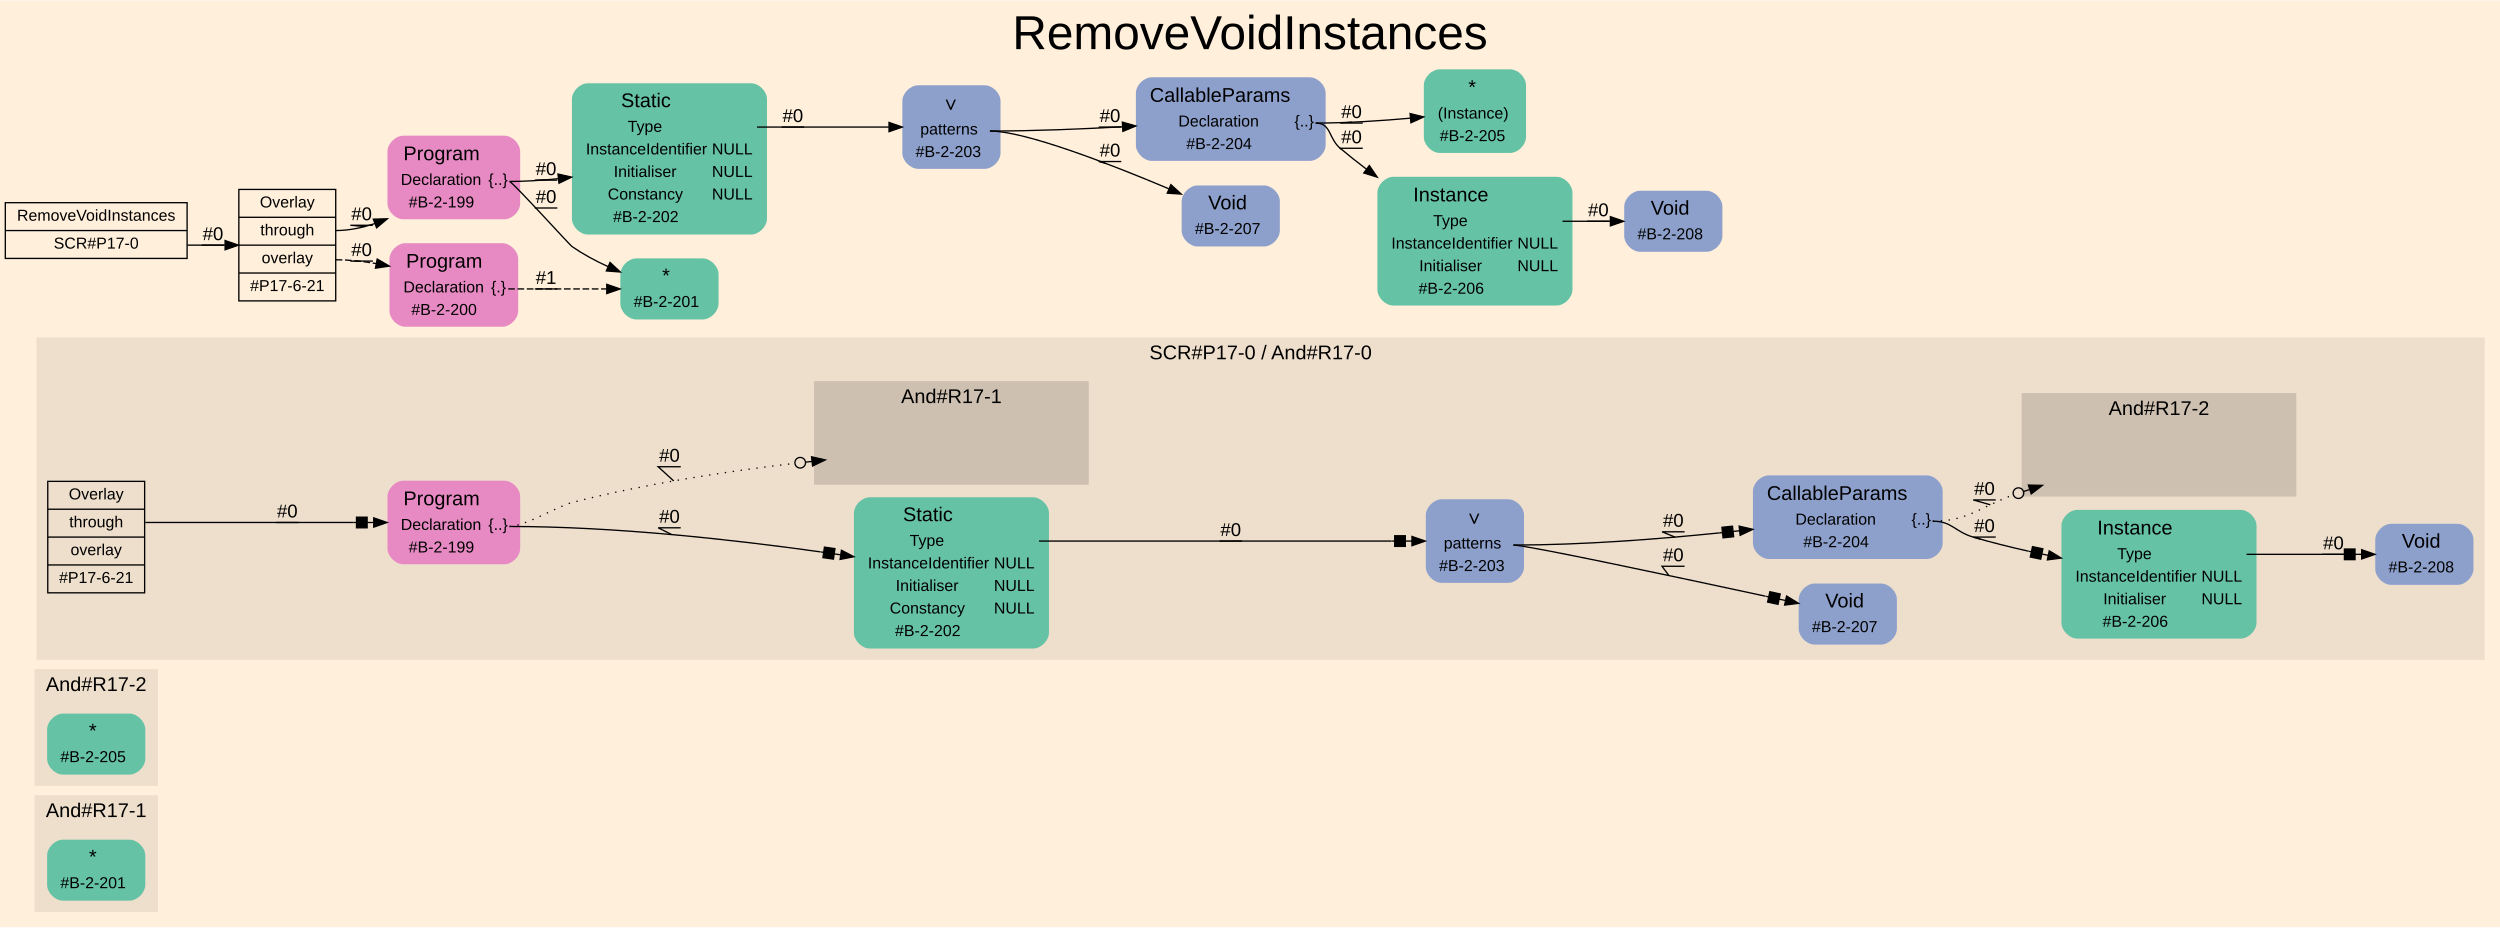
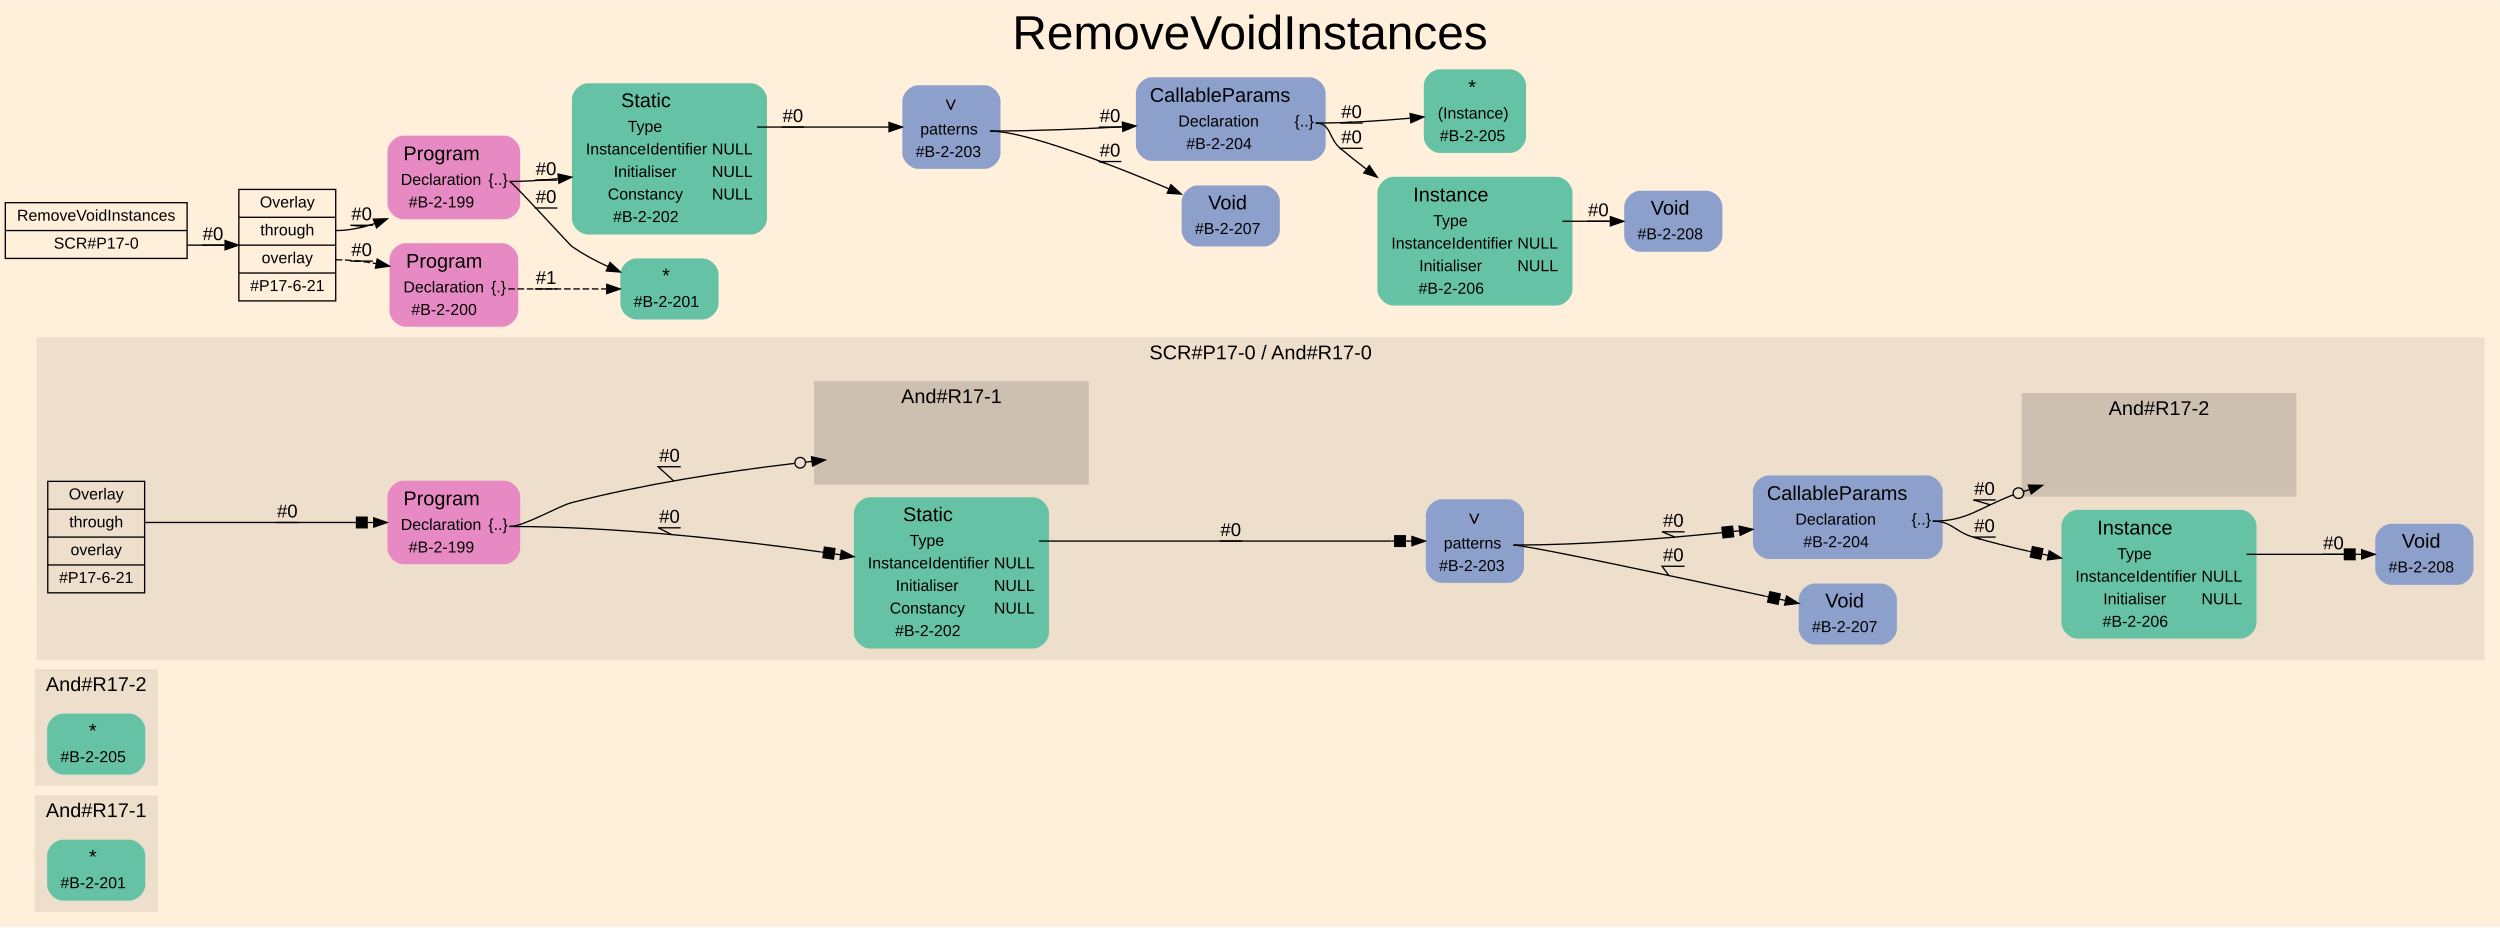
<svg xmlns="http://www.w3.org/2000/svg" width="1884pt" height="699pt" viewBox="0.00 0.00 1884.00 698.50">
  <g id="graph0" class="graph" transform="scale(1 1) rotate(0) translate(4 694.5)">
    <polygon fill="#ffefdb" stroke="transparent" points="-4,4 -4,-694.5 1880,-694.5 1880,4 -4,4" />
    <text text-anchor="middle" x="938" y="-657.7" font-family="Arial" font-size="36.00" fill="#000000">RemoveVoidInstances</text>
    <g id="clust1" class="cluster">
      <polygon fill="#eedfcc" stroke="#eedfcc" points="22.5,-8 22.5,-95 114.5,-95 114.5,-8 22.5,-8" />
      <text text-anchor="middle" x="68.5" y="-79" font-family="Arial" font-size="15.00" fill="#000000">And#R17-1</text>
    </g>
    <g id="clust2" class="cluster">
      <polygon fill="#eedfcc" stroke="#eedfcc" points="22.5,-103 22.5,-190 114.5,-190 114.5,-103 22.5,-103" />
      <text text-anchor="middle" x="68.5" y="-174" font-family="Arial" font-size="15.00" fill="#000000">And#R17-2</text>
    </g>
    <g id="clust3" class="cluster">
      <polygon fill="#eedfcc" stroke="#eedfcc" points="24,-198 24,-440 1868,-440 1868,-198 24,-198" />
      <text text-anchor="middle" x="946" y="-424" font-family="Arial" font-size="15.00" fill="#000000">SCR#P17-0 / And#R17-0</text>
    </g>
    <g id="clust4" class="cluster">
      <polygon fill="#cdc0b0" stroke="#cdc0b0" points="1520,-321 1520,-398 1726,-398 1726,-321 1520,-321" />
      <text text-anchor="middle" x="1623" y="-382" font-family="Arial" font-size="15.00" fill="#000000">And#R17-2</text>
    </g>
    <g id="clust5" class="cluster">
      <polygon fill="#cdc0b0" stroke="#cdc0b0" points="610,-330 610,-407 816,-407 816,-330 610,-330" />
      <text text-anchor="middle" x="713" y="-391" font-family="Arial" font-size="15.00" fill="#000000">And#R17-1</text>
    </g>
    <g id="node1" class="node">
      <path fill="#66c2a5" stroke="transparent" d="M93.5,-62C93.5,-62 43.5,-62 43.5,-62 37.5,-62 31.5,-56 31.5,-50 31.5,-50 31.5,-28 31.5,-28 31.5,-22 37.5,-16 43.5,-16 43.5,-16 93.5,-16 93.5,-16 99.5,-16 105.5,-22 105.5,-28 105.5,-28 105.5,-50 105.5,-50 105.5,-56 99.5,-62 93.5,-62" />
      <text text-anchor="start" x="63" y="-44" font-family="Arial" font-size="15.00" fill="#000000">*</text>
      <text text-anchor="start" x="41.5" y="-25.4" font-family="Arial" font-size="12.00" fill="#000000">#B-2-201</text>
    </g>
    <g id="node2" class="node">
      <path fill="#66c2a5" stroke="transparent" d="M93.5,-157C93.5,-157 43.5,-157 43.5,-157 37.5,-157 31.5,-151 31.5,-145 31.5,-145 31.5,-123 31.5,-123 31.5,-117 37.5,-111 43.5,-111 43.5,-111 93.5,-111 93.5,-111 99.5,-111 105.5,-117 105.5,-123 105.5,-123 105.5,-145 105.5,-145 105.5,-151 99.5,-157 93.5,-157" />
      <text text-anchor="start" x="63" y="-139" font-family="Arial" font-size="15.00" fill="#000000">*</text>
      <text text-anchor="start" x="41.5" y="-120.4" font-family="Arial" font-size="12.00" fill="#000000">#B-2-205</text>
    </g>
    <g id="node3" class="node">
      <path fill="#e78ac3" stroke="transparent" d="M376,-332.5C376,-332.5 300,-332.5 300,-332.5 294,-332.5 288,-326.5 288,-320.5 288,-320.5 288,-281.5 288,-281.5 288,-275.5 294,-269.5 300,-269.5 300,-269.5 376,-269.5 376,-269.5 382,-269.5 388,-275.5 388,-281.5 388,-281.5 388,-320.5 388,-320.5 388,-326.5 382,-332.5 376,-332.5" />
      <text text-anchor="start" x="300" y="-314" font-family="Arial" font-size="15.00" fill="#000000">Program</text>
      <text text-anchor="start" x="298" y="-295.4" font-family="Arial" font-size="12.00" fill="#000000">Declaration</text>
      <text text-anchor="start" x="364" y="-295.4" font-family="Arial" font-size="12.00" fill="#000000">{..}</text>
      <text text-anchor="start" x="304" y="-278.4" font-family="Arial" font-size="12.00" fill="#000000">#B-2-199</text>
    </g>
    <g id="node7" class="node">
      <path fill="#66c2a5" stroke="transparent" d="M774.5,-320C774.5,-320 651.5,-320 651.5,-320 645.5,-320 639.5,-314 639.5,-308 639.5,-308 639.5,-218 639.5,-218 639.5,-212 645.5,-206 651.5,-206 651.5,-206 774.5,-206 774.5,-206 780.5,-206 786.5,-212 786.5,-218 786.5,-218 786.5,-308 786.5,-308 786.5,-314 780.5,-320 774.5,-320" />
      <text text-anchor="start" x="676.5" y="-302" font-family="Arial" font-size="15.00" fill="#000000">Static</text>
      <text text-anchor="start" x="681.5" y="-283.4" font-family="Arial" font-size="12.00" fill="#000000">Type</text>
      <text text-anchor="start" x="650" y="-266.4" font-family="Arial" font-size="12.00" fill="#000000">InstanceIdentifier</text>
      <text text-anchor="start" x="745" y="-266.4" font-family="Arial" font-size="12.00" fill="#000000">NULL</text>
      <text text-anchor="start" x="671" y="-249.4" font-family="Arial" font-size="12.00" fill="#000000">Initialiser</text>
      <text text-anchor="start" x="745" y="-249.4" font-family="Arial" font-size="12.00" fill="#000000">NULL</text>
      <text text-anchor="start" x="666.5" y="-232.4" font-family="Arial" font-size="12.00" fill="#000000">Constancy</text>
      <text text-anchor="start" x="745" y="-232.4" font-family="Arial" font-size="12.00" fill="#000000">NULL</text>
      <text text-anchor="start" x="670.5" y="-215.4" font-family="Arial" font-size="12.00" fill="#000000">#B-2-202</text>
    </g>
    <g id="edge14" class="edge">
      <path fill="none" stroke="#000000" d="M380,-298C459.159,-298 548.326,-288.097 614.456,-278.826" />
      <polygon fill="#000000" stroke="#000000" points="630.102,-280.092 639.496,-275.192 629.097,-273.165 630.102,-280.092" />
      <polyline fill="none" stroke="#000000" points="629.599,-276.628 624.651,-277.346 " />
      <polygon fill="#000000" stroke="#000000" points="624.077,-273.388 625.226,-281.305 617.309,-282.454 616.16,-274.537 624.077,-273.388" />
      <polyline fill="none" stroke="#000000" points="616.734,-278.495 614.755,-278.783 " />
      <text text-anchor="middle" x="500.5" y="-300.8" font-family="Arial" font-size="14.00" fill="#000000">#0</text>
      <polyline fill="none" stroke="#000000" points="509,-297 492,-297 502.173,-291.884 " />
    </g>
    <g id="node12" class="node">
</g>
    <g id="edge13" class="edge">
-       <path fill="none" stroke="#000000" stroke-dasharray="1,5" d="M380,-298C391.184,-298 416.17,-313.207 427,-316 481.309,-330.004 542.767,-339.407 594.755,-345.556" />
+       <path fill="none" stroke="#000000" d="M380,-298C391.184,-298 416.17,-313.207 427,-316 481.309,-330.004 542.767,-339.407 594.755,-345.556" />
      <polygon fill="#000000" stroke="#000000" points="607.587,-350.519 617.915,-348.157 608.368,-343.563 607.587,-350.519" />
      <polyline fill="none" stroke="#000000" points="607.977,-347.041 603.009,-346.483 " />
      <ellipse fill="none" stroke="#000000" cx="599.034" cy="-346.036" rx="4" ry="4" />
      <text text-anchor="middle" x="500.5" y="-346.8" font-family="Arial" font-size="14.00" fill="#000000">#0</text>
      <polyline fill="none" stroke="#000000" points="509,-343 492,-343 503.684,-332.328 " />
    </g>
    <g id="node4" class="node">
      <path fill="#8da0cb" stroke="transparent" d="M1848,-300C1848,-300 1798,-300 1798,-300 1792,-300 1786,-294 1786,-288 1786,-288 1786,-266 1786,-266 1786,-260 1792,-254 1798,-254 1798,-254 1848,-254 1848,-254 1854,-254 1860,-260 1860,-266 1860,-266 1860,-288 1860,-288 1860,-294 1854,-300 1848,-300" />
      <text text-anchor="start" x="1806" y="-282" font-family="Arial" font-size="15.00" fill="#000000">Void</text>
      <text text-anchor="start" x="1796" y="-263.4" font-family="Arial" font-size="12.00" fill="#000000">#B-2-208</text>
    </g>
    <g id="node5" class="node">
      <polygon fill="#eedfcc" stroke="#000000" points="32,-248 32,-332 105,-332 105,-248 32,-248" />
      <text text-anchor="middle" x="68.5" y="-318.4" font-family="Arial" font-size="12.00" fill="#000000">Overlay</text>
      <polyline fill="none" stroke="#000000" points="32,-311 105,-311 " />
      <text text-anchor="middle" x="68.5" y="-297.4" font-family="Arial" font-size="12.00" fill="#000000">through</text>
      <polyline fill="none" stroke="#000000" points="32,-290 105,-290 " />
      <text text-anchor="middle" x="68.5" y="-276.4" font-family="Arial" font-size="12.00" fill="#000000">overlay</text>
      <polyline fill="none" stroke="#000000" points="32,-269 105,-269 " />
      <text text-anchor="middle" x="68.5" y="-255.4" font-family="Arial" font-size="12.00" fill="#000000">#P17-6-21</text>
    </g>
    <g id="edge15" class="edge">
      <path fill="none" stroke="#000000" d="M105.5,-301C157.969,-301 217.099,-301 262.597,-301" />
      <polygon fill="#000000" stroke="#000000" points="277.657,-304.5 287.657,-301 277.657,-297.5 277.657,-304.5" />
      <polyline fill="none" stroke="#000000" points="277.657,-301 272.657,-301 " />
      <polygon fill="#000000" stroke="#000000" points="272.657,-297 272.657,-305 264.657,-305 264.657,-297 272.657,-297" />
      <polyline fill="none" stroke="#000000" points="264.657,-301 262.657,-301 " />
      <text text-anchor="middle" x="212.5" y="-304.8" font-family="Arial" font-size="14.00" fill="#000000">#0</text>
      <polyline fill="none" stroke="#000000" points="221,-301 204,-301 212.284,-301 " />
    </g>
    <g id="node6" class="node">
      <path fill="#66c2a5" stroke="transparent" d="M1684.5,-310.5C1684.5,-310.5 1561.5,-310.5 1561.5,-310.5 1555.5,-310.5 1549.5,-304.5 1549.5,-298.5 1549.5,-298.5 1549.5,-225.5 1549.5,-225.5 1549.5,-219.5 1555.5,-213.5 1561.5,-213.5 1561.5,-213.5 1684.5,-213.5 1684.5,-213.5 1690.5,-213.5 1696.5,-219.5 1696.5,-225.5 1696.5,-225.5 1696.5,-298.5 1696.5,-298.5 1696.5,-304.5 1690.5,-310.5 1684.5,-310.5" />
      <text text-anchor="start" x="1576.5" y="-292" font-family="Arial" font-size="15.00" fill="#000000">Instance</text>
      <text text-anchor="start" x="1591.5" y="-273.4" font-family="Arial" font-size="12.00" fill="#000000">Type</text>
      <text text-anchor="start" x="1560" y="-256.4" font-family="Arial" font-size="12.00" fill="#000000">InstanceIdentifier</text>
      <text text-anchor="start" x="1655" y="-256.4" font-family="Arial" font-size="12.00" fill="#000000">NULL</text>
      <text text-anchor="start" x="1581" y="-239.4" font-family="Arial" font-size="12.00" fill="#000000">Initialiser</text>
      <text text-anchor="start" x="1655" y="-239.4" font-family="Arial" font-size="12.00" fill="#000000">NULL</text>
      <text text-anchor="start" x="1580.5" y="-222.4" font-family="Arial" font-size="12.00" fill="#000000">#B-2-206</text>
    </g>
    <g id="edge16" class="edge">
      <path fill="none" stroke="#000000" d="M1689,-277C1712.365,-277 1738.022,-277 1760.576,-277" />
      <polygon fill="#000000" stroke="#000000" points="1775.743,-280.5 1785.743,-277 1775.743,-273.5 1775.743,-280.5" />
      <polyline fill="none" stroke="#000000" points="1775.743,-277 1770.743,-277 " />
      <polygon fill="#000000" stroke="#000000" points="1770.743,-273 1770.743,-281 1762.743,-281 1762.743,-273 1770.743,-273" />
      <polyline fill="none" stroke="#000000" points="1762.743,-277 1760.743,-277 " />
      <text text-anchor="middle" x="1754.5" y="-280.8" font-family="Arial" font-size="14.00" fill="#000000">#0</text>
      <polyline fill="none" stroke="#000000" points="1763,-277 1746,-277 1754.696,-277 " />
    </g>
    <g id="node8" class="node">
      <path fill="#8da0cb" stroke="transparent" d="M1132.5,-318.5C1132.5,-318.5 1082.5,-318.5 1082.5,-318.5 1076.5,-318.5 1070.5,-312.5 1070.5,-306.5 1070.5,-306.5 1070.5,-267.5 1070.5,-267.5 1070.5,-261.5 1076.5,-255.5 1082.5,-255.5 1082.5,-255.5 1132.5,-255.5 1132.5,-255.5 1138.5,-255.5 1144.5,-261.5 1144.5,-267.5 1144.5,-267.5 1144.5,-306.5 1144.5,-306.5 1144.5,-312.5 1138.5,-318.5 1132.5,-318.5" />
      <text text-anchor="start" x="1099.5" y="-300" font-family="Arial" font-size="15.00" fill="#000000">∨</text>
      <text text-anchor="start" x="1084" y="-281.4" font-family="Arial" font-size="12.00" fill="#000000">patterns</text>
      <text text-anchor="start" x="1080.5" y="-264.4" font-family="Arial" font-size="12.00" fill="#000000">#B-2-203</text>
    </g>
    <g id="edge17" class="edge">
      <path fill="none" stroke="#000000" d="M779,-287C871.525,-287 978.71,-287 1044.813,-287" />
      <polygon fill="#000000" stroke="#000000" points="1060.059,-290.5 1070.059,-287 1060.059,-283.5 1060.059,-290.5" />
      <polyline fill="none" stroke="#000000" points="1060.059,-287 1055.059,-287 " />
      <polygon fill="#000000" stroke="#000000" points="1055.059,-283 1055.059,-291 1047.059,-291 1047.059,-283 1055.059,-283" />
      <polyline fill="none" stroke="#000000" points="1047.059,-287 1045.059,-287 " />
      <text text-anchor="middle" x="923.5" y="-290.8" font-family="Arial" font-size="14.00" fill="#000000">#0</text>
      <polyline fill="none" stroke="#000000" points="932,-287 915,-287 923.453,-287 " />
    </g>
    <g id="node9" class="node">
      <path fill="#8da0cb" stroke="transparent" d="M1413.5,-255C1413.5,-255 1363.5,-255 1363.5,-255 1357.5,-255 1351.5,-249 1351.5,-243 1351.5,-243 1351.5,-221 1351.5,-221 1351.5,-215 1357.5,-209 1363.5,-209 1363.5,-209 1413.5,-209 1413.5,-209 1419.5,-209 1425.5,-215 1425.5,-221 1425.5,-221 1425.5,-243 1425.5,-243 1425.5,-249 1419.5,-255 1413.5,-255" />
      <text text-anchor="start" x="1371.5" y="-237" font-family="Arial" font-size="15.00" fill="#000000">Void</text>
      <text text-anchor="start" x="1361.5" y="-218.4" font-family="Arial" font-size="12.00" fill="#000000">#B-2-207</text>
    </g>
    <g id="edge19" class="edge">
      <path fill="none" stroke="#000000" d="M1136.5,-284C1146.04,-284 1255.084,-260.84 1326.57,-245.433" />
      <polygon fill="#000000" stroke="#000000" points="1342.363,-245.601 1351.399,-240.068 1340.885,-238.759 1342.363,-245.601" />
      <polyline fill="none" stroke="#000000" points="1341.624,-242.18 1336.737,-243.236 " />
      <polygon fill="#000000" stroke="#000000" points="1335.892,-239.326 1337.582,-247.146 1329.762,-248.835 1328.073,-241.016 1335.892,-239.326" />
      <polyline fill="none" stroke="#000000" points="1328.917,-244.925 1326.963,-245.348 " />
      <text text-anchor="middle" x="1257" y="-271.8" font-family="Arial" font-size="14.00" fill="#000000">#0</text>
      <polyline fill="none" stroke="#000000" points="1265.5,-268 1248.5,-268 1253.687,-261.003 " />
    </g>
    <g id="node10" class="node">
      <path fill="#8da0cb" stroke="transparent" d="M1448,-336.5C1448,-336.5 1329,-336.5 1329,-336.5 1323,-336.5 1317,-330.5 1317,-324.5 1317,-324.5 1317,-285.5 1317,-285.5 1317,-279.5 1323,-273.5 1329,-273.5 1329,-273.5 1448,-273.5 1448,-273.5 1454,-273.5 1460,-279.5 1460,-285.5 1460,-285.5 1460,-324.5 1460,-324.5 1460,-330.5 1454,-336.5 1448,-336.5" />
      <text text-anchor="start" x="1327.5" y="-318" font-family="Arial" font-size="15.00" fill="#000000">CallableParams</text>
      <text text-anchor="start" x="1349" y="-299.4" font-family="Arial" font-size="12.00" fill="#000000">Declaration</text>
      <text text-anchor="start" x="1436.5" y="-299.4" font-family="Arial" font-size="12.00" fill="#000000">{..}</text>
      <text text-anchor="start" x="1355" y="-282.4" font-family="Arial" font-size="12.00" fill="#000000">#B-2-204</text>
    </g>
    <g id="edge18" class="edge">
      <path fill="none" stroke="#000000" d="M1136.5,-284C1187.988,-284 1245.191,-288.408 1292.065,-293.184" />
      <polygon fill="#000000" stroke="#000000" points="1306.625,-298.265 1316.941,-295.85 1307.371,-291.305 1306.625,-298.265" />
      <polyline fill="none" stroke="#000000" points="1306.998,-294.785 1302.027,-294.252 " />
      <polygon fill="#000000" stroke="#000000" points="1302.453,-290.274 1301.601,-298.229 1293.646,-297.377 1294.499,-289.422 1302.453,-290.274" />
      <polyline fill="none" stroke="#000000" points="1294.072,-293.399 1292.084,-293.186 " />
      <text text-anchor="middle" x="1257" y="-297.8" font-family="Arial" font-size="14.00" fill="#000000">#0</text>
      <polyline fill="none" stroke="#000000" points="1265.5,-294 1248.5,-294 1258.206,-289.99 " />
    </g>
    <g id="edge21" class="edge">
      <path fill="none" stroke="#000000" d="M1452.5,-302C1467.067,-302 1469.025,-294.111 1483,-290 1496.385,-286.062 1510.652,-282.503 1524.766,-279.345" />
      <polygon fill="#000000" stroke="#000000" points="1540.31,-279.659 1549.378,-274.18 1538.873,-272.809 1540.31,-279.659" />
      <polyline fill="none" stroke="#000000" points="1539.591,-276.234 1534.698,-277.261 " />
      <polygon fill="#000000" stroke="#000000" points="1533.877,-273.346 1535.519,-281.176 1527.69,-282.819 1526.047,-274.989 1533.877,-273.346" />
      <polyline fill="none" stroke="#000000" points="1526.869,-278.904 1524.911,-279.315 " />
      <text text-anchor="middle" x="1491.5" y="-293.8" font-family="Arial" font-size="14.00" fill="#000000">#0</text>
      <polyline fill="none" stroke="#000000" points="1500,-290 1483,-290 1488.696,-288.361 " />
    </g>
    <g id="node11" class="node">
</g>
    <g id="edge20" class="edge">
-       <path fill="none" stroke="#000000" stroke-dasharray="1,5" d="M1452.5,-302C1478.251,-302 1486.549,-311.615 1513.28,-321.877" />
+       <path fill="none" stroke="#000000" d="M1452.5,-302C1478.251,-302 1486.549,-311.615 1513.28,-321.877" />
      <polygon fill="#000000" stroke="#000000" points="1524.579,-329.22 1535.171,-328.975 1526.738,-322.561 1524.579,-329.22" />
      <polyline fill="none" stroke="#000000" points="1525.659,-325.89 1520.902,-324.348 " />
      <ellipse fill="none" stroke="#000000" cx="1517.097" cy="-323.115" rx="4" ry="4" />
      <text text-anchor="middle" x="1491.5" y="-321.8" font-family="Arial" font-size="14.00" fill="#000000">#0</text>
      <polyline fill="none" stroke="#000000" points="1500,-318 1483,-318 1495.896,-314.332 " />
    </g>
    <g id="node13" class="node">
      <polygon fill="#ffefdb" stroke="#000000" points="0,-500 0,-542 137,-542 137,-500 0,-500" />
      <text text-anchor="middle" x="68.5" y="-528.4" font-family="Arial" font-size="12.00" fill="#000000">RemoveVoidInstances</text>
      <polyline fill="none" stroke="#000000" points="0,-521 137,-521 " />
      <text text-anchor="middle" x="68.5" y="-507.4" font-family="Arial" font-size="12.00" fill="#000000">SCR#P17-0</text>
    </g>
    <g id="node14" class="node">
      <polygon fill="#ffefdb" stroke="#000000" points="176,-468 176,-552 249,-552 249,-468 176,-468" />
      <text text-anchor="middle" x="212.5" y="-538.4" font-family="Arial" font-size="12.00" fill="#000000">Overlay</text>
      <polyline fill="none" stroke="#000000" points="176,-531 249,-531 " />
      <text text-anchor="middle" x="212.5" y="-517.4" font-family="Arial" font-size="12.00" fill="#000000">through</text>
      <polyline fill="none" stroke="#000000" points="176,-510 249,-510 " />
      <text text-anchor="middle" x="212.5" y="-496.4" font-family="Arial" font-size="12.00" fill="#000000">overlay</text>
      <polyline fill="none" stroke="#000000" points="176,-489 249,-489 " />
      <text text-anchor="middle" x="212.5" y="-475.4" font-family="Arial" font-size="12.00" fill="#000000">#P17-6-21</text>
    </g>
    <g id="edge1" class="edge">
      <path fill="none" stroke="#000000" d="M137,-510C146.241,-510 156.118,-510 165.58,-510" />
      <polygon fill="#000000" stroke="#000000" points="165.635,-513.5 175.635,-510 165.635,-506.5 165.635,-513.5" />
      <text text-anchor="middle" x="156.5" y="-513.8" font-family="Arial" font-size="14.00" fill="#000000">#0</text>
      <polyline fill="none" stroke="#000000" points="165,-510 148,-510 156.62,-510 " />
    </g>
    <g id="node15" class="node">
      <path fill="#e78ac3" stroke="transparent" d="M376,-592.5C376,-592.5 300,-592.5 300,-592.5 294,-592.5 288,-586.5 288,-580.5 288,-580.5 288,-541.5 288,-541.5 288,-535.5 294,-529.5 300,-529.5 300,-529.5 376,-529.5 376,-529.5 382,-529.5 388,-535.5 388,-541.5 388,-541.5 388,-580.5 388,-580.5 388,-586.5 382,-592.5 376,-592.5" />
      <text text-anchor="start" x="300" y="-574" font-family="Arial" font-size="15.00" fill="#000000">Program</text>
      <text text-anchor="start" x="298" y="-555.4" font-family="Arial" font-size="12.00" fill="#000000">Declaration</text>
      <text text-anchor="start" x="364" y="-555.4" font-family="Arial" font-size="12.00" fill="#000000">{..}</text>
      <text text-anchor="start" x="304" y="-538.4" font-family="Arial" font-size="12.00" fill="#000000">#B-2-199</text>
    </g>
    <g id="edge2" class="edge">
      <path fill="none" stroke="#000000" d="M249,-521C258.91,-521 268.938,-523.089 278.514,-526.312" />
      <polygon fill="#000000" stroke="#000000" points="277.325,-529.604 287.916,-529.877 279.807,-523.059 277.325,-529.604" />
      <text text-anchor="middle" x="268.5" y="-528.8" font-family="Arial" font-size="14.00" fill="#000000">#0</text>
      <polyline fill="none" stroke="#000000" points="277,-525 260,-525 270.798,-524.001 " />
    </g>
    <g id="node24" class="node">
      <path fill="#e78ac3" stroke="transparent" d="M374.5,-511.5C374.5,-511.5 301.5,-511.5 301.5,-511.5 295.5,-511.5 289.5,-505.5 289.5,-499.5 289.5,-499.5 289.5,-460.5 289.5,-460.5 289.5,-454.5 295.5,-448.5 301.5,-448.5 301.5,-448.5 374.5,-448.5 374.5,-448.5 380.5,-448.5 386.5,-454.5 386.5,-460.5 386.5,-460.5 386.5,-499.5 386.5,-499.5 386.5,-505.5 380.5,-511.5 374.5,-511.5" />
      <text text-anchor="start" x="302" y="-493" font-family="Arial" font-size="15.00" fill="#000000">Program</text>
      <text text-anchor="start" x="300" y="-474.4" font-family="Arial" font-size="12.00" fill="#000000">Declaration</text>
      <text text-anchor="start" x="366" y="-474.4" font-family="Arial" font-size="12.00" fill="#000000">{.}</text>
      <text text-anchor="start" x="306" y="-457.4" font-family="Arial" font-size="12.00" fill="#000000">#B-2-200</text>
    </g>
    <g id="edge3" class="edge">
      <path fill="none" stroke="#000000" stroke-dasharray="5,2" d="M249,-499C258.954,-499 269.398,-497.849 279.49,-496.114" />
      <polygon fill="#000000" stroke="#000000" points="280.271,-499.528 289.432,-494.205 278.951,-492.654 280.271,-499.528" />
      <text text-anchor="middle" x="268.5" y="-501.8" font-family="Arial" font-size="14.00" fill="#000000">#0</text>
      <polyline fill="none" stroke="#000000" points="277,-498 260,-498 267.553,-497.846 " />
    </g>
    <g id="node16" class="node">
      <path fill="#66c2a5" stroke="transparent" d="M525.5,-500C525.5,-500 475.5,-500 475.5,-500 469.5,-500 463.5,-494 463.5,-488 463.5,-488 463.5,-466 463.5,-466 463.5,-460 469.5,-454 475.5,-454 475.5,-454 525.5,-454 525.5,-454 531.5,-454 537.5,-460 537.5,-466 537.5,-466 537.5,-488 537.5,-488 537.5,-494 531.5,-500 525.5,-500" />
      <text text-anchor="start" x="495" y="-482" font-family="Arial" font-size="15.00" fill="#000000">*</text>
      <text text-anchor="start" x="473.5" y="-463.4" font-family="Arial" font-size="12.00" fill="#000000">#B-2-201</text>
    </g>
    <g id="edge4" class="edge">
      <path fill="none" stroke="#000000" d="M380,-558C381.886,-558 425.452,-510.078 427,-509 435.308,-503.213 444.83,-498.131 454.204,-493.82" />
      <polygon fill="#000000" stroke="#000000" points="455.716,-496.979 463.48,-489.769 452.915,-490.564 455.716,-496.979" />
      <text text-anchor="middle" x="407.5" y="-541.8" font-family="Arial" font-size="14.00" fill="#000000">#0</text>
      <polyline fill="none" stroke="#000000" points="416,-538 399,-538 399.662,-538.139 " />
    </g>
    <g id="node17" class="node">
      <path fill="#66c2a5" stroke="transparent" d="M562,-632C562,-632 439,-632 439,-632 433,-632 427,-626 427,-620 427,-620 427,-530 427,-530 427,-524 433,-518 439,-518 439,-518 562,-518 562,-518 568,-518 574,-524 574,-530 574,-530 574,-620 574,-620 574,-626 568,-632 562,-632" />
      <text text-anchor="start" x="464" y="-614" font-family="Arial" font-size="15.00" fill="#000000">Static</text>
      <text text-anchor="start" x="469" y="-595.4" font-family="Arial" font-size="12.00" fill="#000000">Type</text>
      <text text-anchor="start" x="437.5" y="-578.4" font-family="Arial" font-size="12.00" fill="#000000">InstanceIdentifier</text>
      <text text-anchor="start" x="532.5" y="-578.4" font-family="Arial" font-size="12.00" fill="#000000">NULL</text>
      <text text-anchor="start" x="458.5" y="-561.4" font-family="Arial" font-size="12.00" fill="#000000">Initialiser</text>
      <text text-anchor="start" x="532.5" y="-561.4" font-family="Arial" font-size="12.00" fill="#000000">NULL</text>
      <text text-anchor="start" x="454" y="-544.4" font-family="Arial" font-size="12.00" fill="#000000">Constancy</text>
      <text text-anchor="start" x="532.5" y="-544.4" font-family="Arial" font-size="12.00" fill="#000000">NULL</text>
      <text text-anchor="start" x="458" y="-527.4" font-family="Arial" font-size="12.00" fill="#000000">#B-2-202</text>
    </g>
    <g id="edge5" class="edge">
      <path fill="none" stroke="#000000" d="M380,-558C391.884,-558 404.363,-558.821 416.603,-560.102" />
      <polygon fill="#000000" stroke="#000000" points="416.474,-563.61 426.809,-561.278 417.275,-556.656 416.474,-563.61" />
      <text text-anchor="middle" x="407.5" y="-562.8" font-family="Arial" font-size="14.00" fill="#000000">#0</text>
      <polyline fill="none" stroke="#000000" points="416,-559 399,-559 407.968,-559.282 " />
    </g>
    <g id="node18" class="node">
      <path fill="#8da0cb" stroke="transparent" d="M738,-630.5C738,-630.5 688,-630.5 688,-630.5 682,-630.5 676,-624.5 676,-618.5 676,-618.5 676,-579.5 676,-579.5 676,-573.5 682,-567.5 688,-567.5 688,-567.5 738,-567.5 738,-567.5 744,-567.5 750,-573.5 750,-579.5 750,-579.5 750,-618.5 750,-618.5 750,-624.5 744,-630.5 738,-630.5" />
      <text text-anchor="start" x="705" y="-612" font-family="Arial" font-size="15.00" fill="#000000">∨</text>
      <text text-anchor="start" x="689.5" y="-593.4" font-family="Arial" font-size="12.00" fill="#000000">patterns</text>
      <text text-anchor="start" x="686" y="-576.4" font-family="Arial" font-size="12.00" fill="#000000">#B-2-203</text>
    </g>
    <g id="edge6" class="edge">
      <path fill="none" stroke="#000000" d="M566.5,-599C599.685,-599 637.099,-599 665.811,-599" />
      <polygon fill="#000000" stroke="#000000" points="665.971,-602.5 675.971,-599 665.971,-595.5 665.971,-602.5" />
      <text text-anchor="middle" x="593.5" y="-602.8" font-family="Arial" font-size="14.00" fill="#000000">#0</text>
      <polyline fill="none" stroke="#000000" points="602,-599 585,-599 593.597,-599 " />
    </g>
    <g id="node19" class="node">
      <path fill="#8da0cb" stroke="transparent" d="M983,-636.5C983,-636.5 864,-636.5 864,-636.5 858,-636.5 852,-630.5 852,-624.5 852,-624.5 852,-585.5 852,-585.5 852,-579.5 858,-573.5 864,-573.5 864,-573.5 983,-573.5 983,-573.5 989,-573.5 995,-579.5 995,-585.5 995,-585.5 995,-624.5 995,-624.5 995,-630.5 989,-636.5 983,-636.5" />
      <text text-anchor="start" x="862.5" y="-618" font-family="Arial" font-size="15.00" fill="#000000">CallableParams</text>
      <text text-anchor="start" x="884" y="-599.4" font-family="Arial" font-size="12.00" fill="#000000">Declaration</text>
      <text text-anchor="start" x="971.5" y="-599.4" font-family="Arial" font-size="12.00" fill="#000000">{..}</text>
      <text text-anchor="start" x="890" y="-582.4" font-family="Arial" font-size="12.00" fill="#000000">#B-2-204</text>
    </g>
    <g id="edge7" class="edge">
      <path fill="none" stroke="#000000" d="M742,-596C774.597,-596 810.446,-597.466 841.613,-599.215" />
      <polygon fill="#000000" stroke="#000000" points="841.805,-602.732 851.991,-599.817 842.211,-595.743 841.805,-602.732" />
      <text text-anchor="middle" x="832.5" y="-602.8" font-family="Arial" font-size="14.00" fill="#000000">#0</text>
      <polyline fill="none" stroke="#000000" points="841,-599 824,-599 833.105,-598.751 " />
    </g>
    <g id="node23" class="node">
      <path fill="#8da0cb" stroke="transparent" d="M948.5,-555C948.5,-555 898.5,-555 898.5,-555 892.5,-555 886.5,-549 886.5,-543 886.5,-543 886.5,-521 886.5,-521 886.5,-515 892.5,-509 898.5,-509 898.5,-509 948.5,-509 948.5,-509 954.5,-509 960.5,-515 960.5,-521 960.5,-521 960.5,-543 960.5,-543 960.5,-549 954.5,-555 948.5,-555" />
      <text text-anchor="start" x="906.5" y="-537" font-family="Arial" font-size="15.00" fill="#000000">Void</text>
      <text text-anchor="start" x="896.5" y="-518.4" font-family="Arial" font-size="12.00" fill="#000000">#B-2-207</text>
    </g>
    <g id="edge8" class="edge">
      <path fill="none" stroke="#000000" d="M742,-596C768.614,-596 832.393,-571.215 876.774,-552.493" />
      <polygon fill="#000000" stroke="#000000" points="878.374,-555.615 886.207,-548.482 875.635,-549.174 878.374,-555.615" />
      <text text-anchor="middle" x="832.5" y="-576.8" font-family="Arial" font-size="14.00" fill="#000000">#0</text>
      <polyline fill="none" stroke="#000000" points="841,-573 824,-573 829.417,-571.564 " />
    </g>
    <g id="node20" class="node">
      <path fill="#66c2a5" stroke="transparent" d="M1134,-642.5C1134,-642.5 1081,-642.5 1081,-642.5 1075,-642.5 1069,-636.5 1069,-630.5 1069,-630.5 1069,-591.5 1069,-591.5 1069,-585.5 1075,-579.5 1081,-579.5 1081,-579.5 1134,-579.5 1134,-579.5 1140,-579.5 1146,-585.5 1146,-591.5 1146,-591.5 1146,-630.5 1146,-630.5 1146,-636.5 1140,-642.5 1134,-642.5" />
      <text text-anchor="start" x="1102.5" y="-624" font-family="Arial" font-size="15.00" fill="#000000">*</text>
      <text text-anchor="start" x="1079.5" y="-605.4" font-family="Arial" font-size="12.00" fill="#000000">(Instance)</text>
      <text text-anchor="start" x="1081" y="-588.4" font-family="Arial" font-size="12.00" fill="#000000">#B-2-205</text>
    </g>
    <g id="edge9" class="edge">
      <path fill="none" stroke="#000000" d="M987.5,-602C1011.036,-602 1037.097,-603.743 1058.902,-605.695" />
      <polygon fill="#000000" stroke="#000000" points="1058.632,-609.185 1068.915,-606.632 1059.284,-602.215 1058.632,-609.185" />
      <text text-anchor="middle" x="1014.5" y="-605.8" font-family="Arial" font-size="14.00" fill="#000000">#0</text>
      <polyline fill="none" stroke="#000000" points="1023,-602 1006,-602 1014.973,-602.667 " />
    </g>
    <g id="node21" class="node">
      <path fill="#66c2a5" stroke="transparent" d="M1169,-561.5C1169,-561.5 1046,-561.5 1046,-561.5 1040,-561.5 1034,-555.5 1034,-549.5 1034,-549.5 1034,-476.5 1034,-476.5 1034,-470.5 1040,-464.5 1046,-464.5 1046,-464.5 1169,-464.5 1169,-464.5 1175,-464.5 1181,-470.5 1181,-476.5 1181,-476.5 1181,-549.5 1181,-549.5 1181,-555.5 1175,-561.5 1169,-561.5" />
      <text text-anchor="start" x="1061" y="-543" font-family="Arial" font-size="15.00" fill="#000000">Instance</text>
      <text text-anchor="start" x="1076" y="-524.4" font-family="Arial" font-size="12.00" fill="#000000">Type</text>
      <text text-anchor="start" x="1044.5" y="-507.4" font-family="Arial" font-size="12.00" fill="#000000">InstanceIdentifier</text>
      <text text-anchor="start" x="1139.5" y="-507.4" font-family="Arial" font-size="12.00" fill="#000000">NULL</text>
      <text text-anchor="start" x="1065.5" y="-490.4" font-family="Arial" font-size="12.00" fill="#000000">Initialiser</text>
      <text text-anchor="start" x="1139.5" y="-490.4" font-family="Arial" font-size="12.00" fill="#000000">NULL</text>
      <text text-anchor="start" x="1065" y="-473.4" font-family="Arial" font-size="12.00" fill="#000000">#B-2-206</text>
    </g>
    <g id="edge10" class="edge">
      <path fill="none" stroke="#000000" d="M987.5,-602C999.286,-602 996.995,-590.604 1006,-583 1012.289,-577.689 1018.979,-572.395 1025.807,-567.231" />
      <polygon fill="#000000" stroke="#000000" points="1027.933,-570.012 1033.871,-561.237 1023.757,-564.394 1027.933,-570.012" />
      <text text-anchor="middle" x="1014.5" y="-586.8" font-family="Arial" font-size="14.00" fill="#000000">#0</text>
      <polyline fill="none" stroke="#000000" points="1023,-583 1006,-583 1007.184,-582.005 " />
    </g>
    <g id="node22" class="node">
      <path fill="#8da0cb" stroke="transparent" d="M1282,-551C1282,-551 1232,-551 1232,-551 1226,-551 1220,-545 1220,-539 1220,-539 1220,-517 1220,-517 1220,-511 1226,-505 1232,-505 1232,-505 1282,-505 1282,-505 1288,-505 1294,-511 1294,-517 1294,-517 1294,-539 1294,-539 1294,-545 1288,-551 1282,-551" />
      <text text-anchor="start" x="1240" y="-533" font-family="Arial" font-size="15.00" fill="#000000">Void</text>
      <text text-anchor="start" x="1230" y="-514.4" font-family="Arial" font-size="12.00" fill="#000000">#B-2-208</text>
    </g>
    <g id="edge11" class="edge">
      <path fill="none" stroke="#000000" d="M1173.5,-528C1185.161,-528 1197.737,-528 1209.503,-528" />
      <polygon fill="#000000" stroke="#000000" points="1209.591,-531.5 1219.591,-528 1209.59,-524.5 1209.591,-531.5" />
      <text text-anchor="middle" x="1200.5" y="-531.8" font-family="Arial" font-size="14.00" fill="#000000">#0</text>
      <polyline fill="none" stroke="#000000" points="1209,-528 1192,-528 1200.554,-528 " />
    </g>
    <g id="edge12" class="edge">
      <path fill="none" stroke="#000000" stroke-dasharray="5,2" d="M379,-477C403.401,-477 430.559,-477 453,-477" />
      <polygon fill="#000000" stroke="#000000" points="453.277,-480.5 463.277,-477 453.277,-473.5 453.277,-480.5" />
      <text text-anchor="middle" x="407.5" y="-480.8" font-family="Arial" font-size="14.00" fill="#000000">#1</text>
      <polyline fill="none" stroke="#000000" points="416,-477 399,-477 407.816,-477 " />
    </g>
  </g>
</svg>
